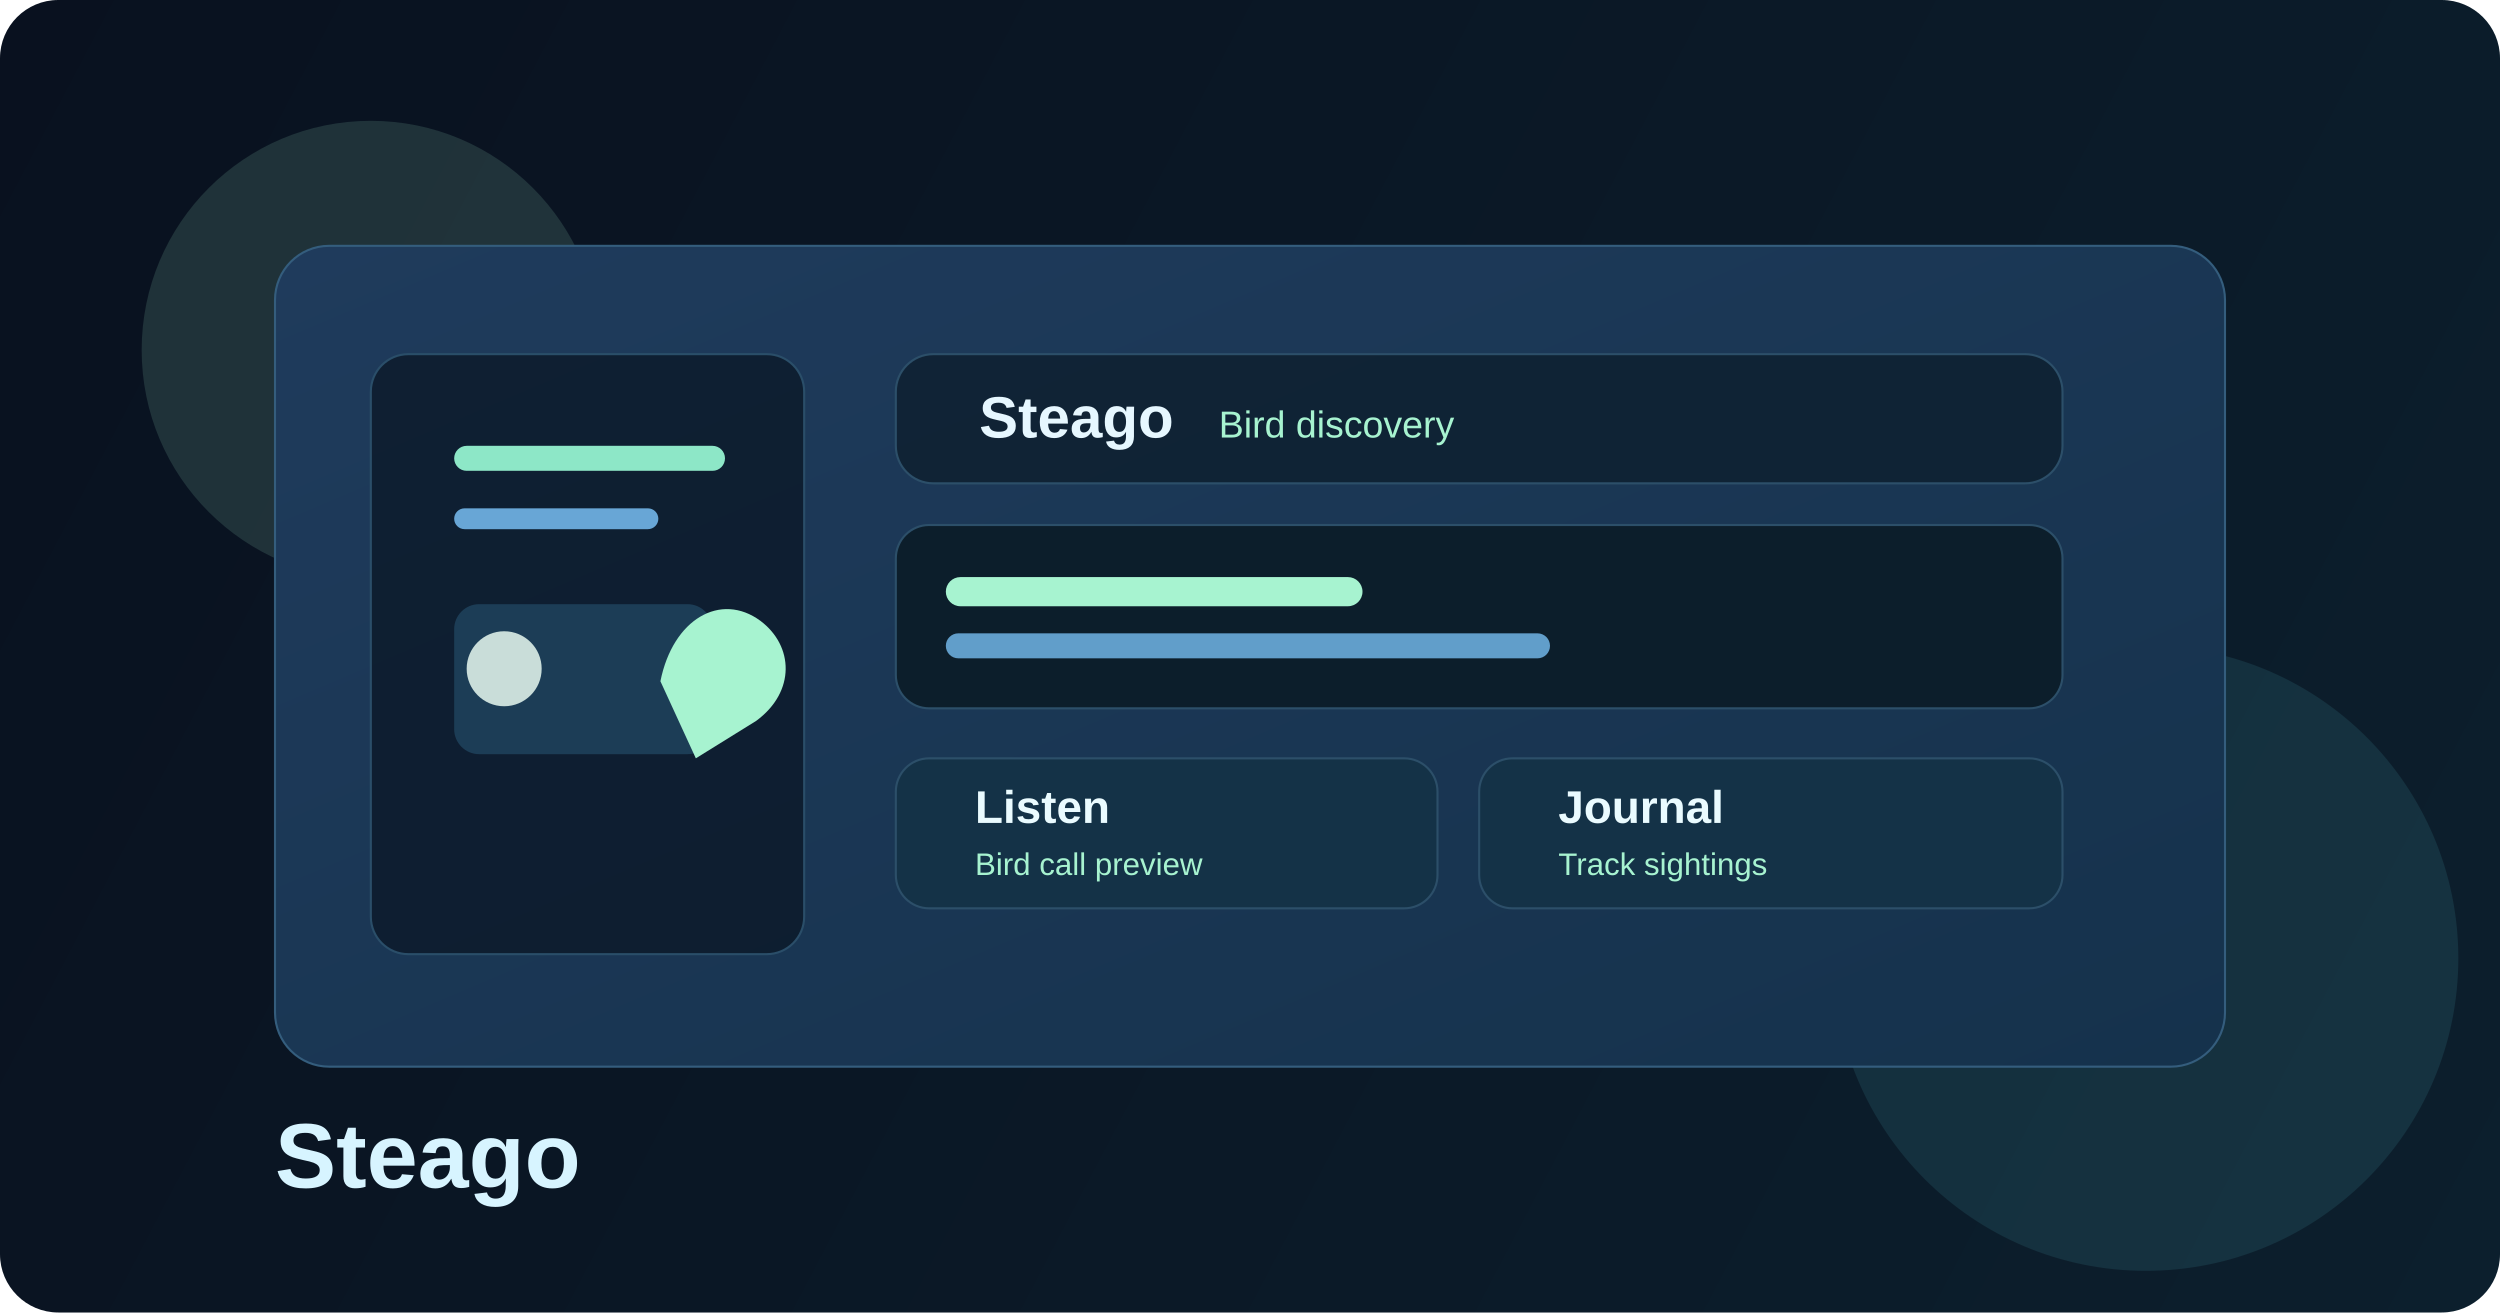
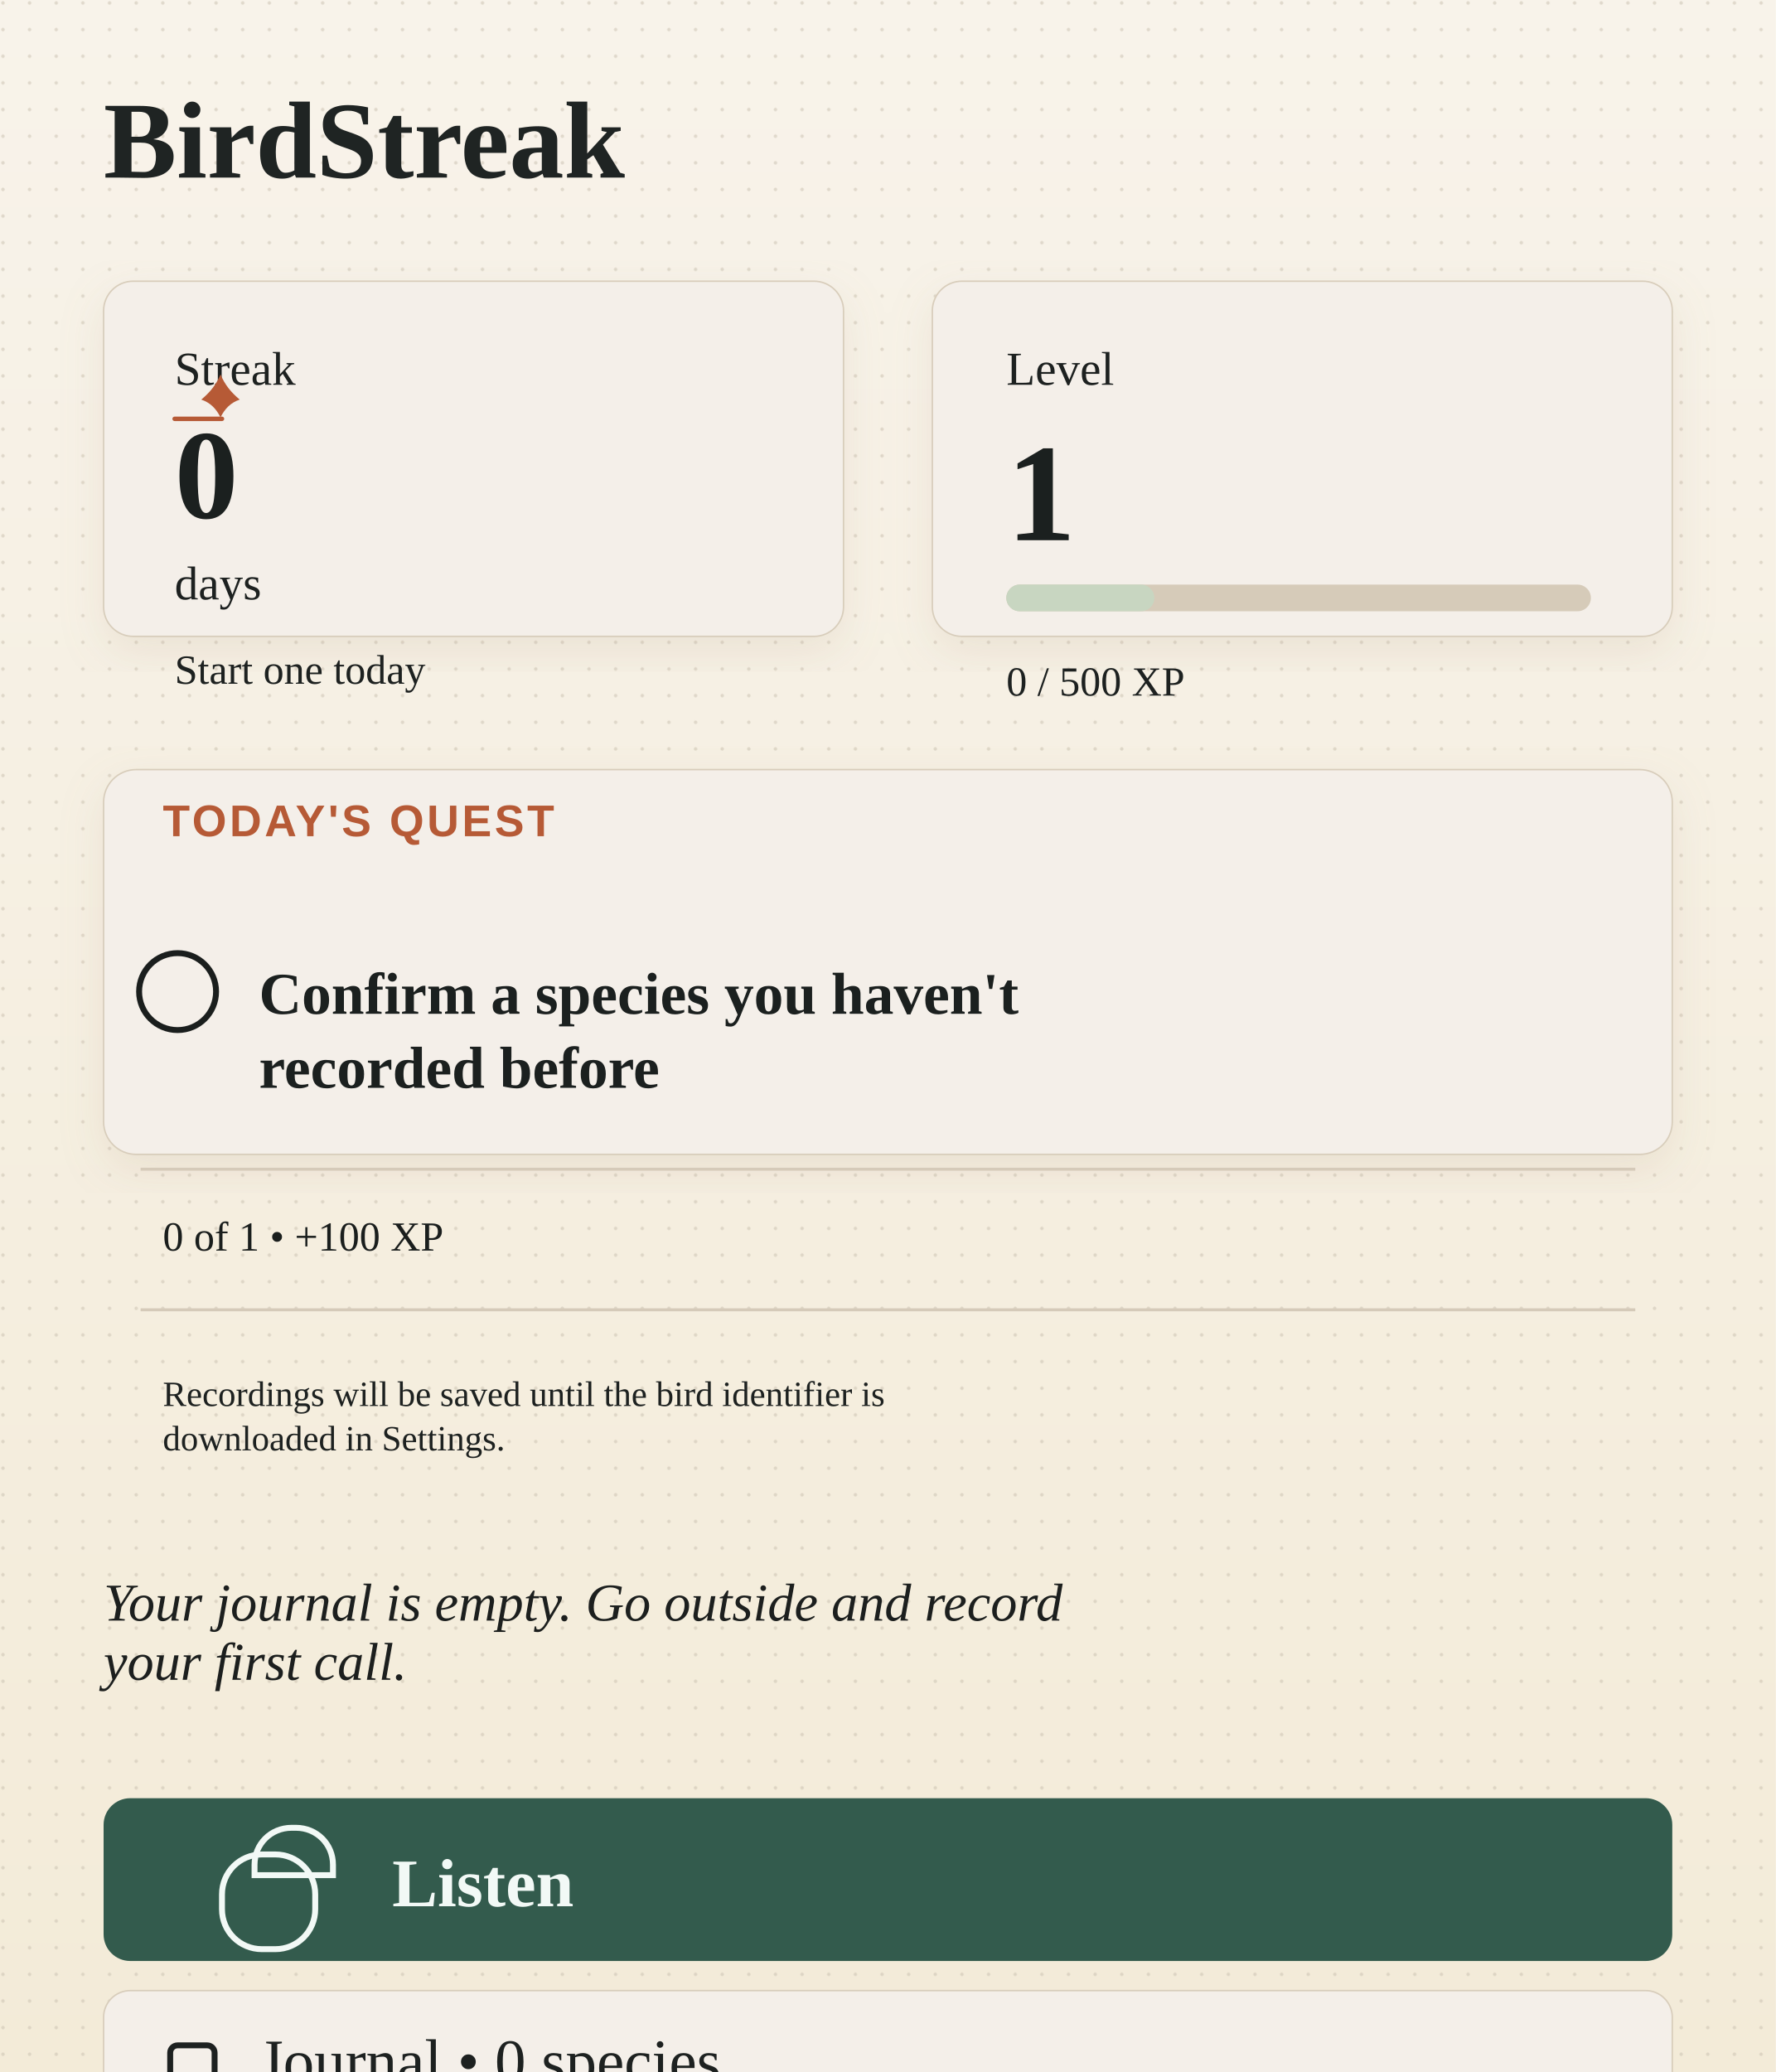
- <svg xmlns="http://www.w3.org/2000/svg" width="1200" height="630" viewBox="0 0 1200 630" fill="none">
+ <svg xmlns="http://www.w3.org/2000/svg" width="1200" height="1400" viewBox="0 0 1200 1400" fill="none">
  <defs>
-     <linearGradient id="bg" x1="0" y1="0" x2="1200" y2="630" gradientUnits="userSpaceOnUse">
-       <stop stop-color="#09111F" />
-       <stop offset="1" stop-color="#0C1F2D" />
+     <pattern id="dots" x="0" y="0" width="18" height="18" patternUnits="userSpaceOnUse">
+       <circle cx="2" cy="2" r="1.2" fill="#C9BFAE" fill-opacity="0.55" />
+     </pattern>
+     <linearGradient id="bg" x1="0" y1="0" x2="0" y2="1400" gradientUnits="userSpaceOnUse">
+       <stop stop-color="#F8F3EA" />
+       <stop offset="1" stop-color="#F3EBD8" />
    </linearGradient>
-     <linearGradient id="card" x1="0" y1="0" x2="1" y2="1">
-       <stop stop-color="#1F3B5C" />
-       <stop offset="1" stop-color="#15324C" />
-     </linearGradient>
+     <filter id="shadow" x="-10%" y="-10%" width="120%" height="120%">
+       <feDropShadow dx="0" dy="10" stdDeviation="14" flood-color="#B9A58D" flood-opacity="0.18" />
+     </filter>
  </defs>
-   <rect width="1200" height="630" rx="28" fill="url(#bg)" />
-   <circle cx="178" cy="168" r="110" fill="#A7F3D0" fill-opacity="0.14" />
-   <circle cx="1030" cy="460" r="150" fill="#67E8F9" fill-opacity="0.10" />
-   <rect x="132" y="118" width="936" height="394" rx="26" fill="url(#card)" stroke="#345D7D" />
-   <rect x="178" y="170" width="208" height="288" rx="18" fill="#0B1727" fill-opacity="0.78" stroke="#2A4E69" />
-   <rect x="218" y="214" width="130" height="12" rx="6" fill="#8DE7C7" />
-   <rect x="218" y="244" width="98" height="10" rx="5" fill="#7EC8FF" fill-opacity="0.8" />
-   <rect x="218" y="290" width="124" height="72" rx="12" fill="#1C3D56" />
-   <circle cx="242" cy="321" r="18" fill="#E7F9F0" fill-opacity="0.85" />
-   <path d="M317 327C323 297 346 284 365 298C381 310 382 332 363 346L334 364L317 327Z" fill="#A7F3D0" />
-   <rect x="430" y="170" width="560" height="62" rx="18" fill="#0D1E2E" fill-opacity="0.8" stroke="#2C4F69" />
-   <text x="470" y="210" fill="#E6F7FF" font-family="Arial, Helvetica, sans-serif" font-size="28" font-weight="700">Steago</text>
-   <text x="585" y="210" fill="#A7F3D0" font-family="Arial, Helvetica, sans-serif" font-size="18">Bird discovery</text>
-   <rect x="430" y="252" width="560" height="88" rx="16" fill="#0C1E2B" stroke="#2C4F69" />
-   <rect x="454" y="277" width="200" height="14" rx="7" fill="#A7F3D0" />
-   <rect x="454" y="304" width="290" height="12" rx="6" fill="#7EC8FF" fill-opacity="0.75" />
-   <rect x="430" y="364" width="260" height="72" rx="16" fill="#143247" stroke="#2C4F69" />
-   <text x="468" y="395" fill="#EAFBFF" font-family="Arial, Helvetica, sans-serif" font-size="22" font-weight="700">Listen</text>
-   <text x="468" y="420" fill="#A7F3D0" font-family="Arial, Helvetica, sans-serif" font-size="15">Bird call preview</text>
-   <rect x="710" y="364" width="280" height="72" rx="16" fill="#143247" stroke="#2C4F69" />
-   <text x="748" y="395" fill="#EAFBFF" font-family="Arial, Helvetica, sans-serif" font-size="22" font-weight="700">Journal</text>
-   <text x="748" y="420" fill="#A7F3D0" font-family="Arial, Helvetica, sans-serif" font-size="15">Track sightings</text>
-   <text x="132" y="570" fill="#D7F4FF" font-family="Arial, Helvetica, sans-serif" font-size="44" font-weight="700">Steago</text>
+   <rect width="1200" height="1400" fill="url(#bg)" />
+   <rect width="1200" height="1400" fill="url(#dots)" opacity="0.9" />
+   <text x="70" y="120" fill="#1F2423" font-size="74" font-family="Georgia, 'Times New Roman', serif" font-weight="700">BirdStreak</text>
+   <g filter="url(#shadow)">
+     <rect x="70" y="190" width="500" height="240" rx="20" fill="#F4EFE9" stroke="#D8CDBB" />
+     <rect x="630" y="190" width="500" height="240" rx="20" fill="#F4EFE9" stroke="#D8CDBB" />
+   </g>
+   <g>
+     <text x="118" y="260" fill="#1D2120" font-size="32" font-family="Georgia, 'Times New Roman', serif">Streak</text>
+     <path d="M118 283L150 283" stroke="#B65A36" stroke-width="3" stroke-linecap="round" />
+     <path d="M136 270C142 265 146 260 149 253C152 260 156 265 162 270C156 272 152 276 149 282C146 276 142 272 136 270Z" fill="#B65A36" />
+     <text x="118" y="350" fill="#1B201F" font-size="86" font-family="Georgia, 'Times New Roman', serif" font-weight="700">0</text>
+     <text x="118" y="405" fill="#1D2120" font-size="32" font-family="Georgia, 'Times New Roman', serif">days</text>
+     <text x="118" y="462" fill="#1D2120" font-size="28" font-family="Georgia, 'Times New Roman', serif">Start one today</text>
+   </g>
+   <g>
+     <text x="680" y="260" fill="#1D2120" font-size="32" font-family="Georgia, 'Times New Roman', serif">Level</text>
+     <text x="680" y="365" fill="#1B201F" font-size="94" font-family="Georgia, 'Times New Roman', serif" font-weight="700">1</text>
+     <rect x="680" y="395" width="395" height="18" rx="9" fill="#D6CBB9" />
+     <rect x="680" y="395" width="100" height="18" rx="9" fill="#C8D6C1" />
+     <text x="680" y="470" fill="#1D2120" font-size="28" font-family="Georgia, 'Times New Roman', serif">0 / 500 XP</text>
+   </g>
+   <g filter="url(#shadow)">
+     <rect x="70" y="520" width="1060" height="260" rx="22" fill="#F4EFE9" stroke="#D8CDBB" />
+   </g>
+   <text x="110" y="565" fill="#B65A36" font-size="30" font-family="Arial, Helvetica, sans-serif" font-weight="700" letter-spacing="2">TODAY'S QUEST</text>
+   <g>
+     <circle cx="120" cy="670" r="26" stroke="#1A1E1D" stroke-width="4" fill="none" />
+     <text x="175" y="685" fill="#1B201F" font-size="40" font-family="Georgia, 'Times New Roman', serif" font-weight="700">Confirm a species you haven't</text>
+     <text x="175" y="735" fill="#1B201F" font-size="40" font-family="Georgia, 'Times New Roman', serif" font-weight="700">recorded before</text>
+   </g>
+   <line x1="95" y1="790" x2="1105" y2="790" stroke="#D5CAB9" stroke-width="2" />
+   <text x="110" y="845" fill="#1A1E1D" font-size="28" font-family="Georgia, 'Times New Roman', serif">0 of 1 • +100 XP</text>
+   <line x1="95" y1="885" x2="1105" y2="885" stroke="#D5CAB9" stroke-width="2" />
+   <text x="110" y="950" fill="#1D2120" font-size="24" font-family="Georgia, 'Times New Roman', serif">Recordings will be saved until the bird identifier is</text>
+   <text x="110" y="980" fill="#1D2120" font-size="24" font-family="Georgia, 'Times New Roman', serif">downloaded in Settings.</text>
+   <g>
+     <text x="70" y="1095" fill="#1C1F1E" font-size="36" font-family="Georgia, 'Times New Roman', serif" font-style="italic">Your journal is empty. Go outside and record</text>
+     <text x="70" y="1135" fill="#1C1F1E" font-size="36" font-family="Georgia, 'Times New Roman', serif" font-style="italic">your first call.</text>
+   </g>
+   <g>
+     <rect x="70" y="1215" width="1060" height="110" rx="18" fill="#335B4D" />
+     <path d="M150 1280C150 1265 162 1253 177 1253H186C201 1253 213 1265 213 1280V1290C213 1305 201 1317 186 1317H177C162 1317 150 1305 150 1290V1280Z" stroke="#F2F9F6" stroke-width="4" fill="none" />
+     <path d="M172 1260C172 1246 183 1235 197 1235H200C214 1235 225 1246 225 1260V1267H172V1260Z" stroke="#F2F9F6" stroke-width="4" fill="none" />
+     <text x="265" y="1288" fill="#F2F9F6" font-size="46" font-family="Georgia, 'Times New Roman', serif" font-weight="700">Listen</text>
+   </g>
+   <g>
+     <rect x="70" y="1345" width="1060" height="90" rx="18" fill="#F4EFE9" stroke="#D8CDBB" />
+     <rect x="115" y="1382" width="30" height="30" rx="5" stroke="#1D2120" stroke-width="4" fill="none" />
+     <text x="175" y="1407" fill="#1D2120" font-size="42" font-family="Georgia, 'Times New Roman', serif">Journal • 0 species</text>
+   </g>
</svg>
